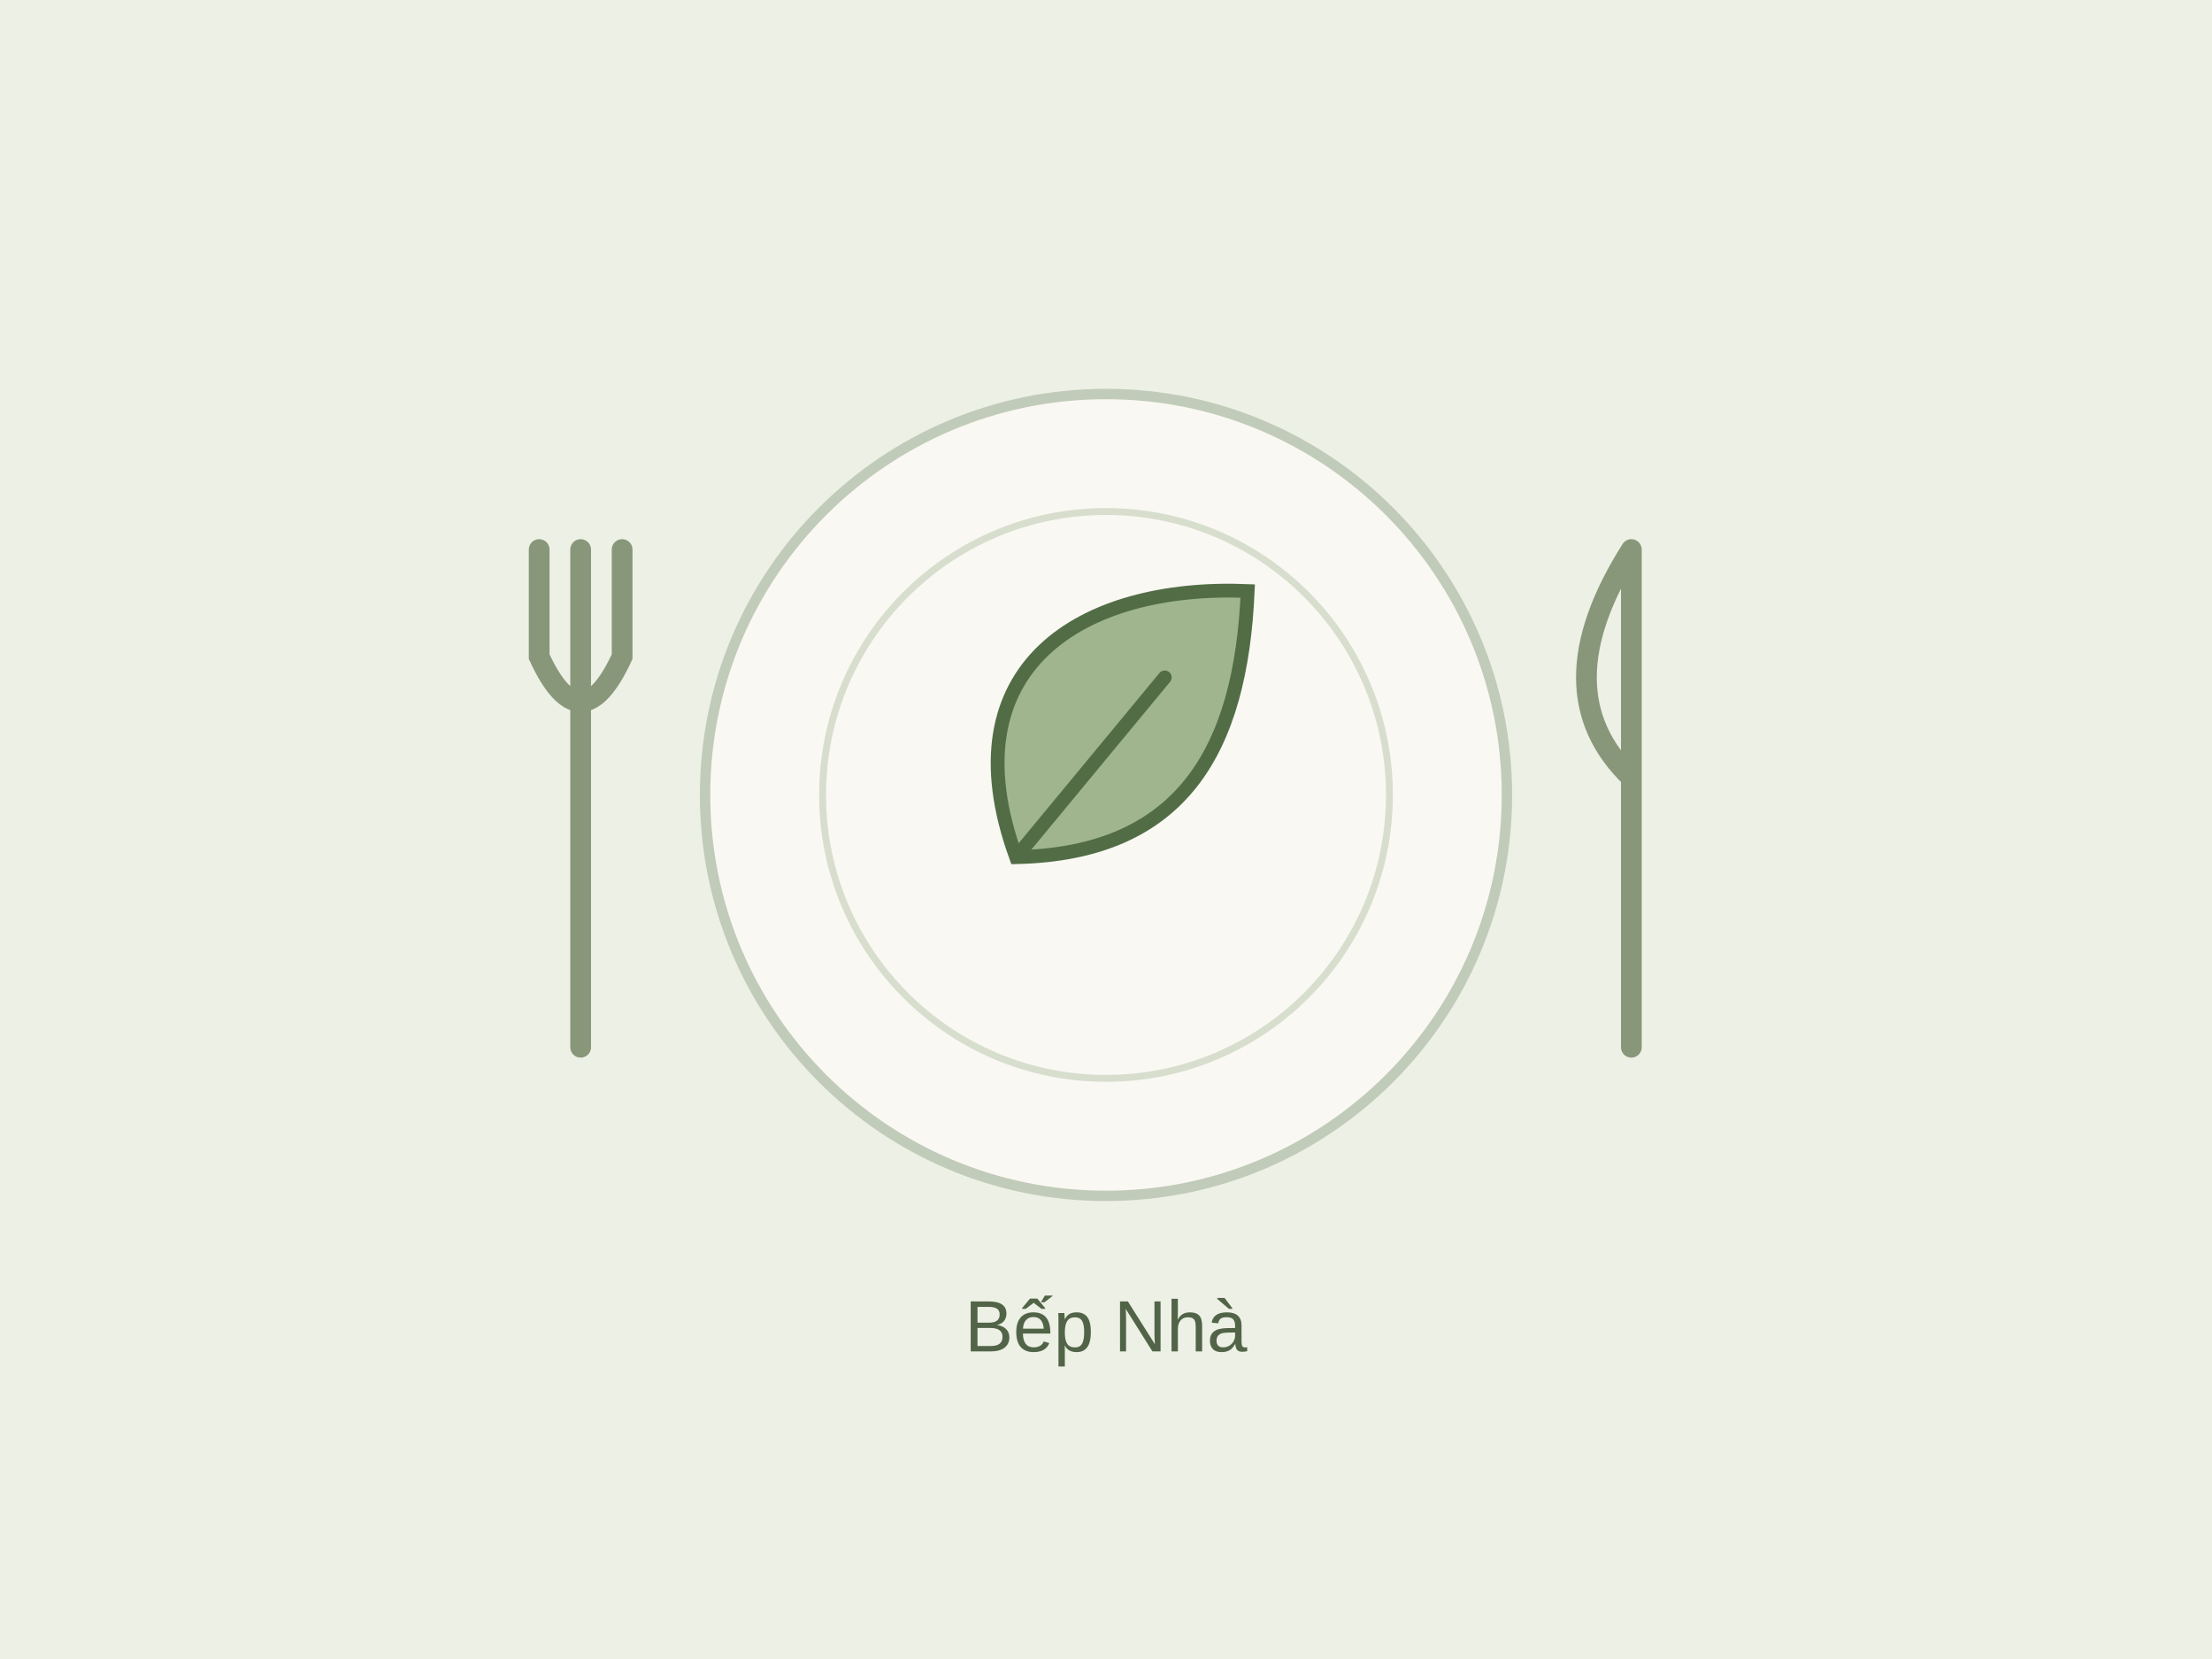
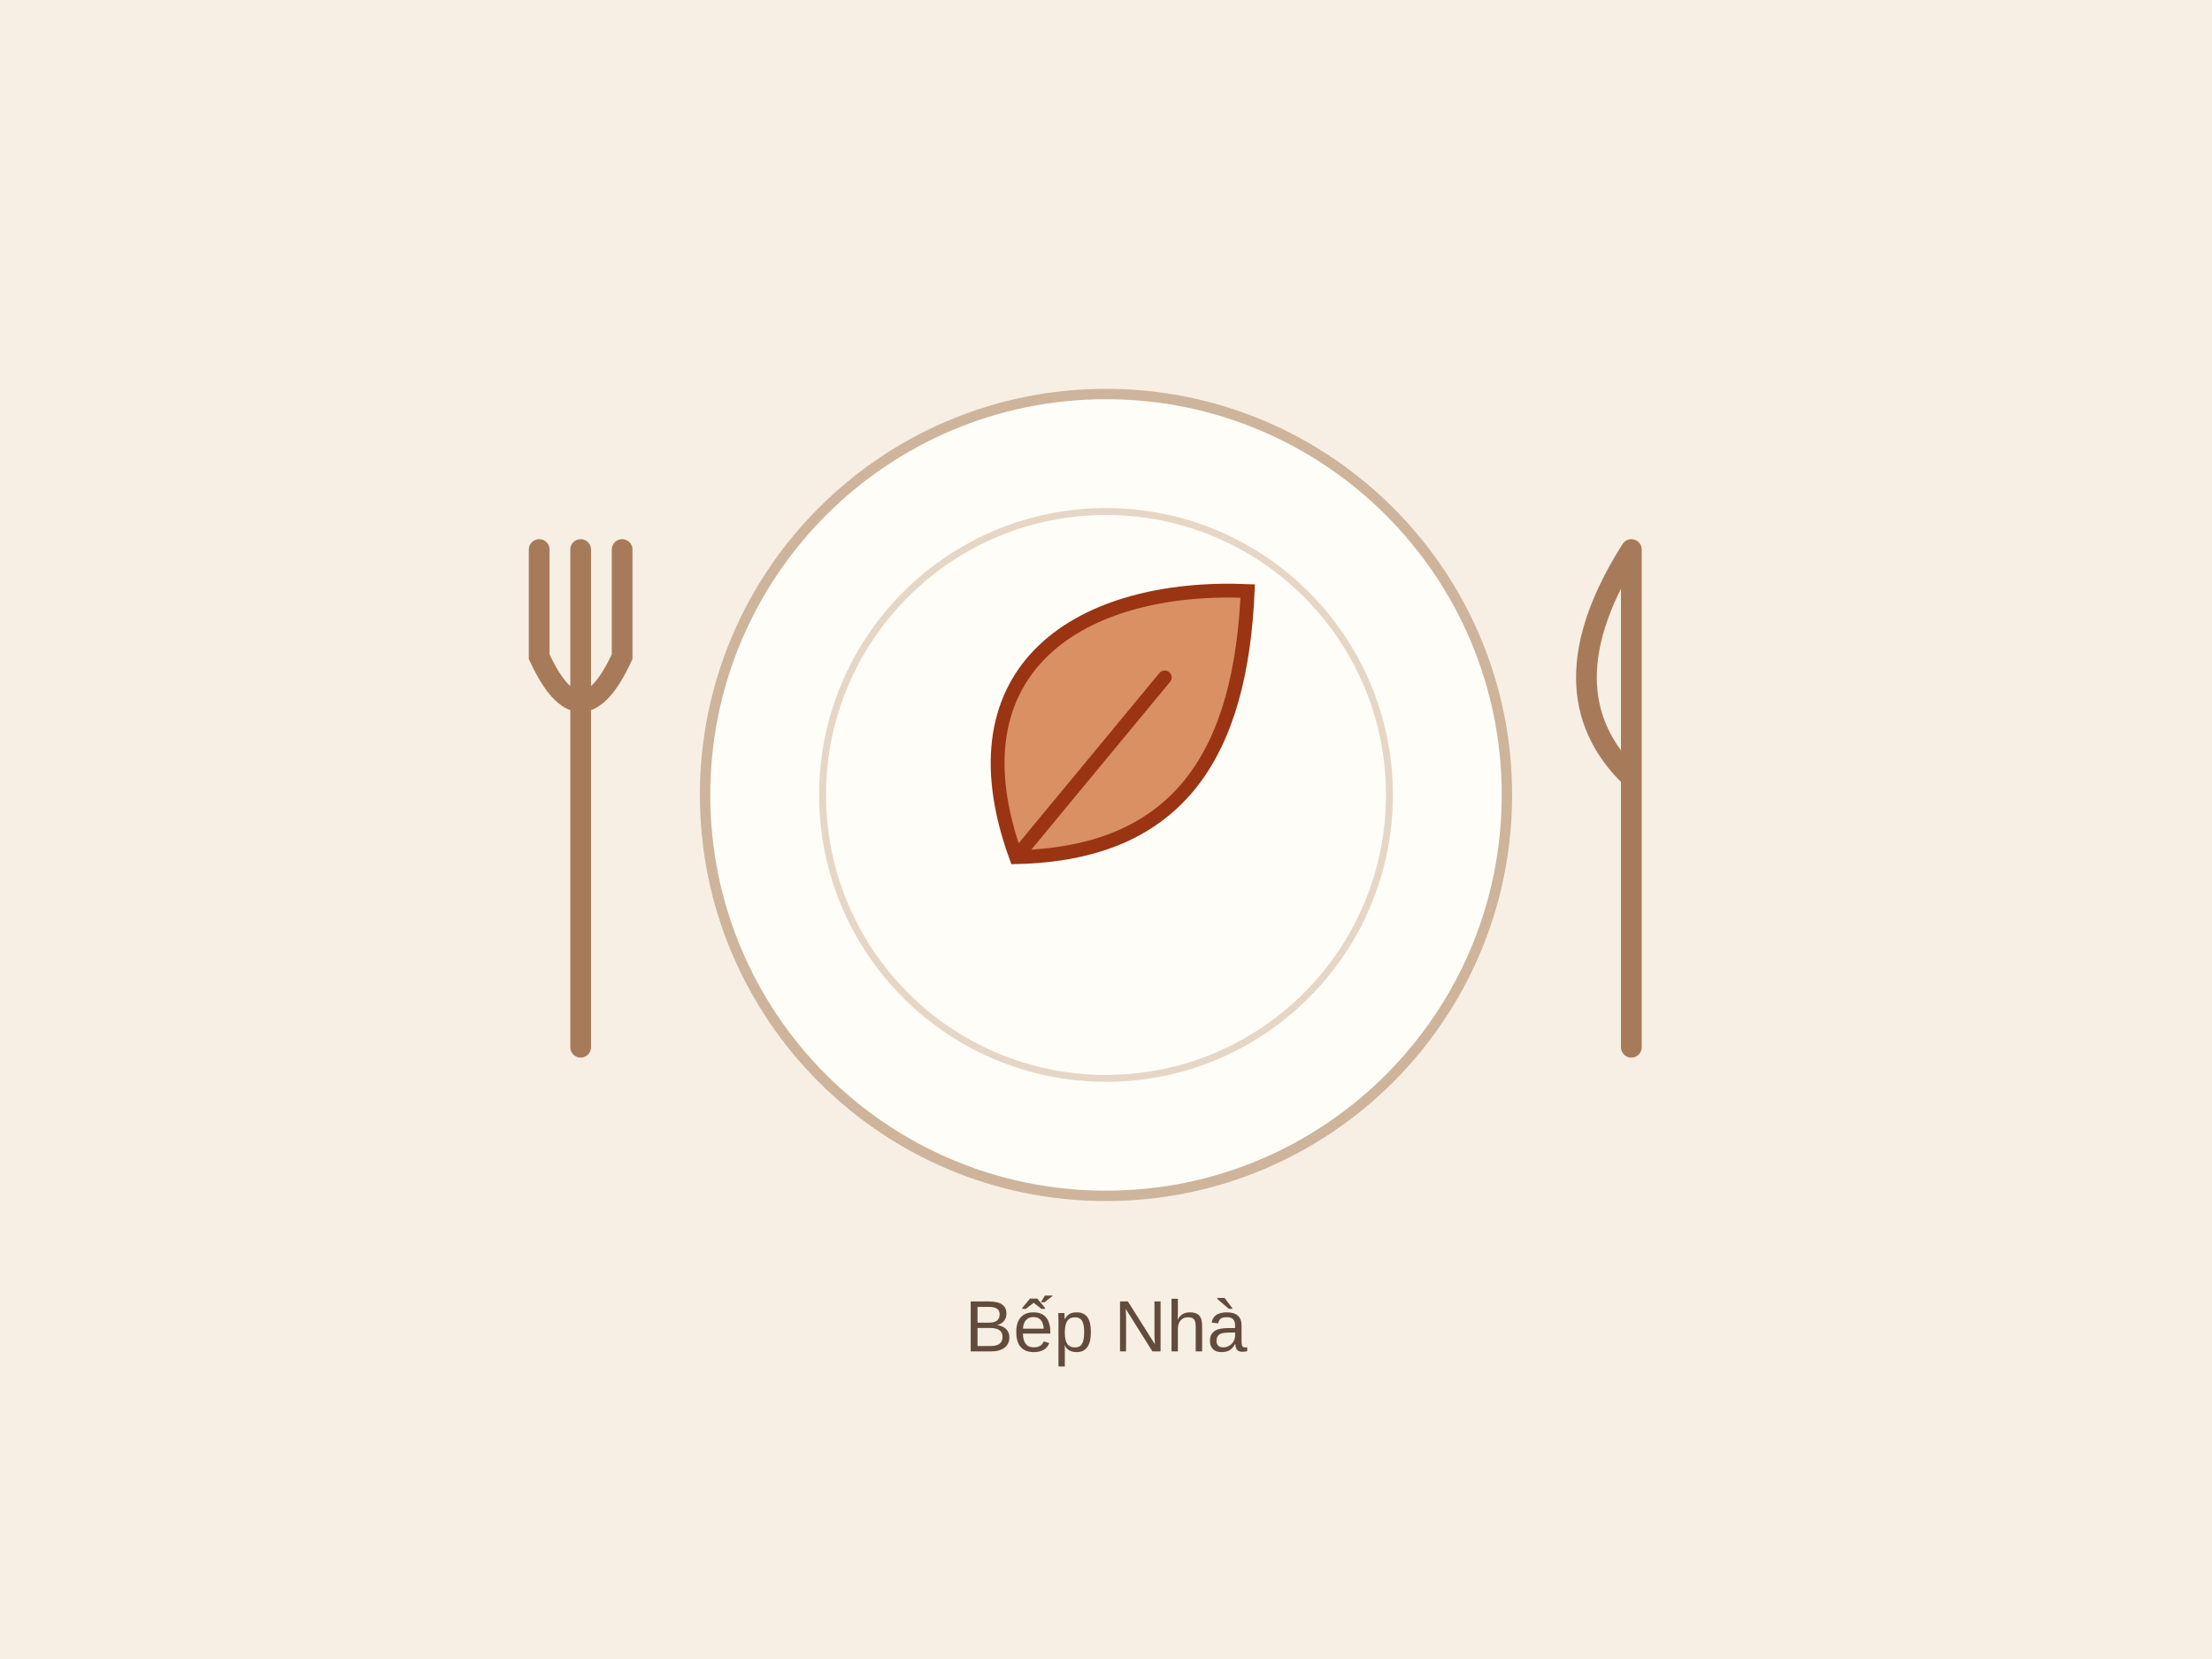
<svg xmlns="http://www.w3.org/2000/svg" width="640" height="480" viewBox="0 0 640 480">
-   <rect width="640" height="480" fill="#edf0e5" />
-   <circle cx="320" cy="230" r="116" fill="#faf8f3" stroke="#c1cbb9" stroke-width="3" />
-   <circle cx="320" cy="230" r="82" fill="none" stroke="#d7dece" stroke-width="2" />
-   <path d="M294 248c-20-55 19-79 67-77-2 46-19 76-67 77Zm0 0 43-52" fill="#a0b58e" stroke="#526d45" stroke-width="4" stroke-linecap="round" />
-   <path d="M168 159v64m-12-64v31q12 26 24 0v-31m-12 64v80m304-144v144m0-144q-26 41 0 66" fill="none" stroke="#889779" stroke-width="6" stroke-linecap="round" />
-   <text x="320" y="391" text-anchor="middle" font-family="Segoe UI,Arial,sans-serif" font-size="21" fill="#526448">Bếp Nhà</text>
+   <rect width="640" height="480" fill="#f7efe4" />
+   <circle cx="320" cy="230" r="116" fill="#fffdf8" stroke="#cdb49b" stroke-width="3" />
+   <circle cx="320" cy="230" r="82" fill="none" stroke="#e6d6c5" stroke-width="2" />
+   <path d="M294 248c-20-55 19-79 67-77-2 46-19 76-67 77Zm0 0 43-52" fill="#d99063" stroke="#9a3412" stroke-width="4" stroke-linecap="round" />
+   <path d="M168 159v64m-12-64v31q12 26 24 0v-31m-12 64v80m304-144v144m0-144q-26 41 0 66" fill="none" stroke="#a77b59" stroke-width="6" stroke-linecap="round" />
+   <text x="320" y="391" text-anchor="middle" font-family="Segoe UI,Arial,sans-serif" font-size="21" fill="#624b3d">Bếp Nhà</text>
</svg>
